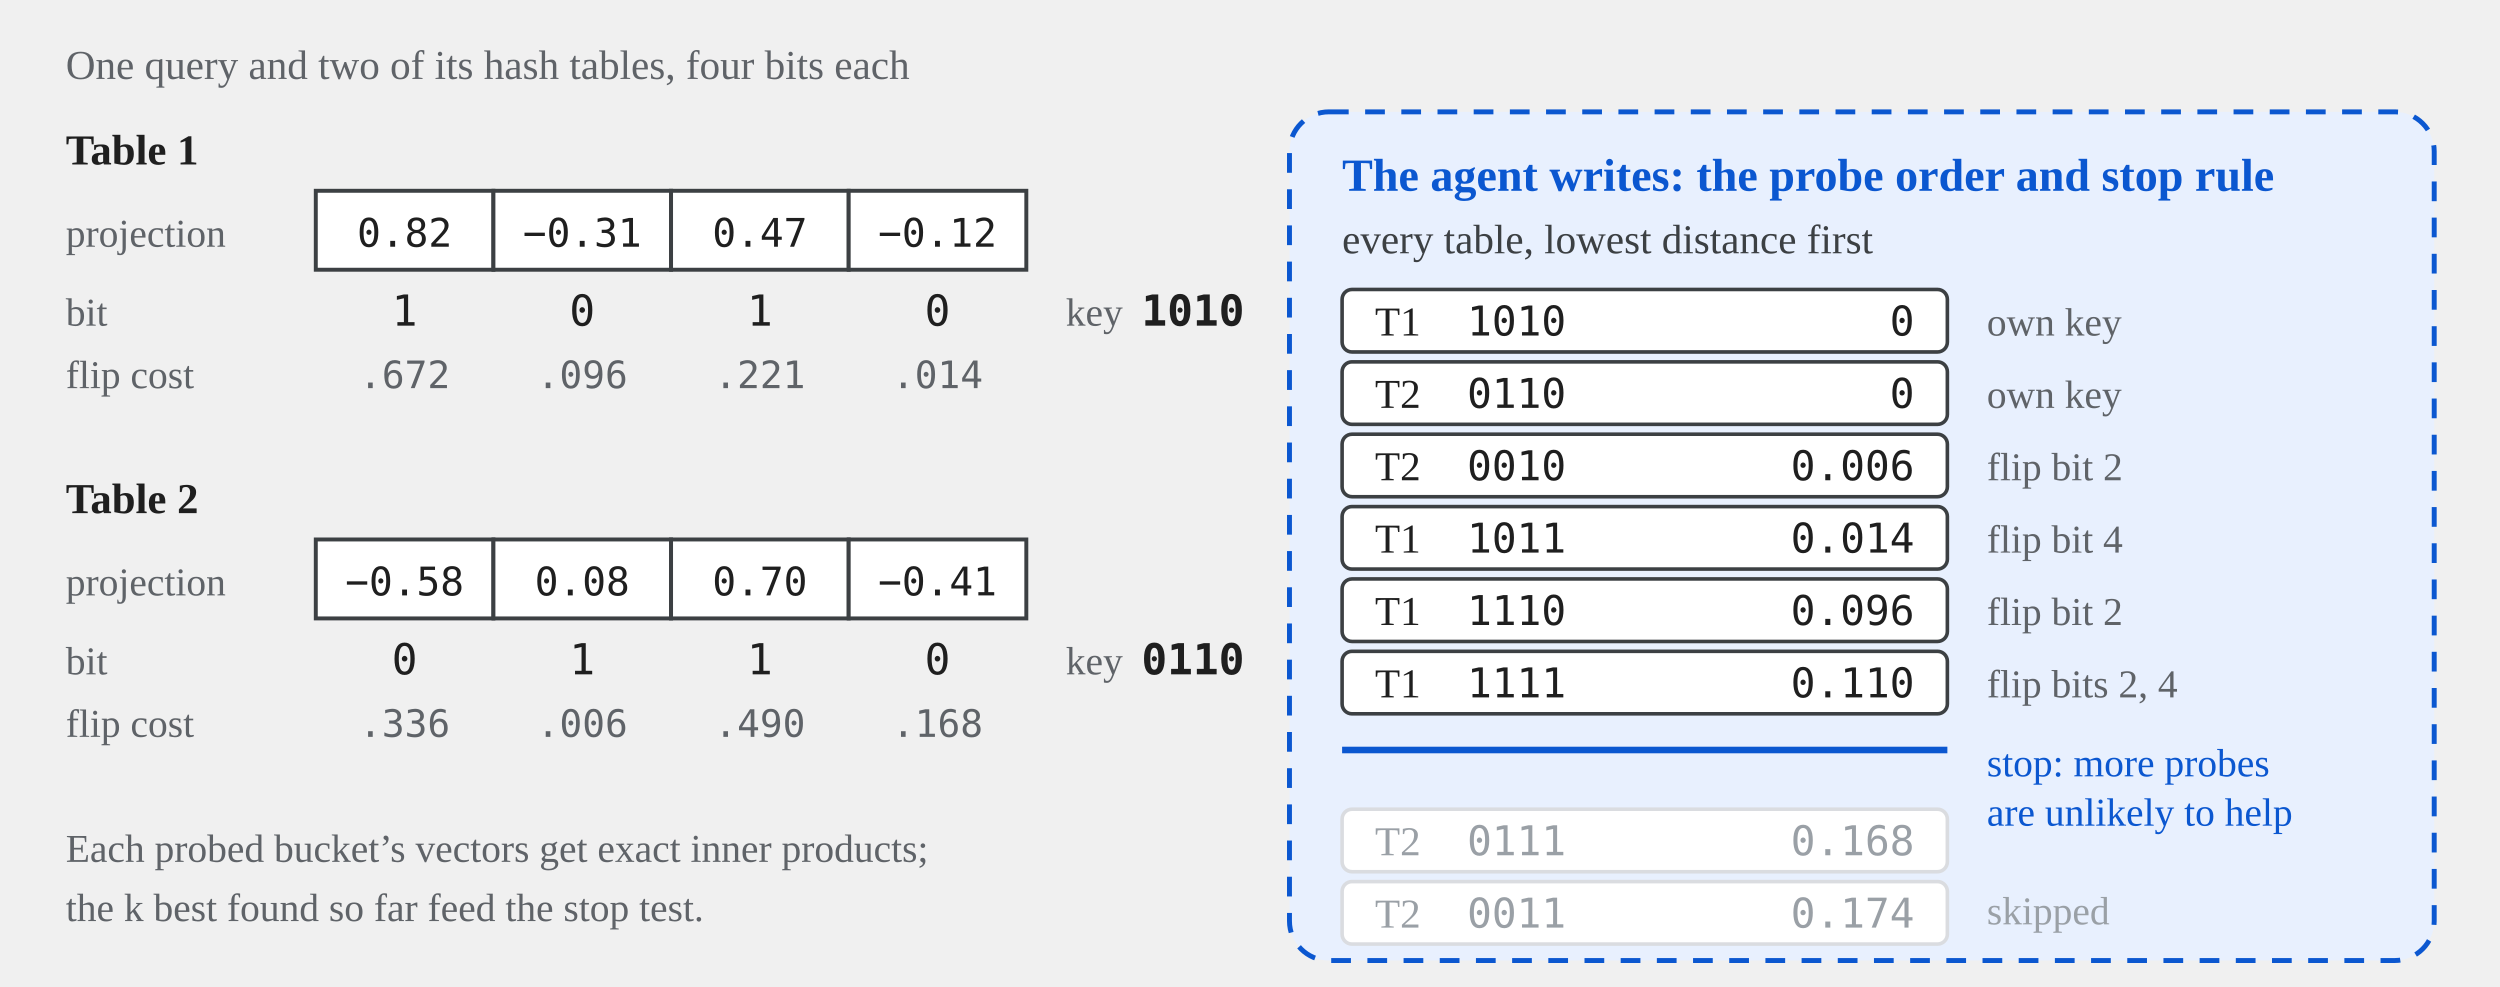
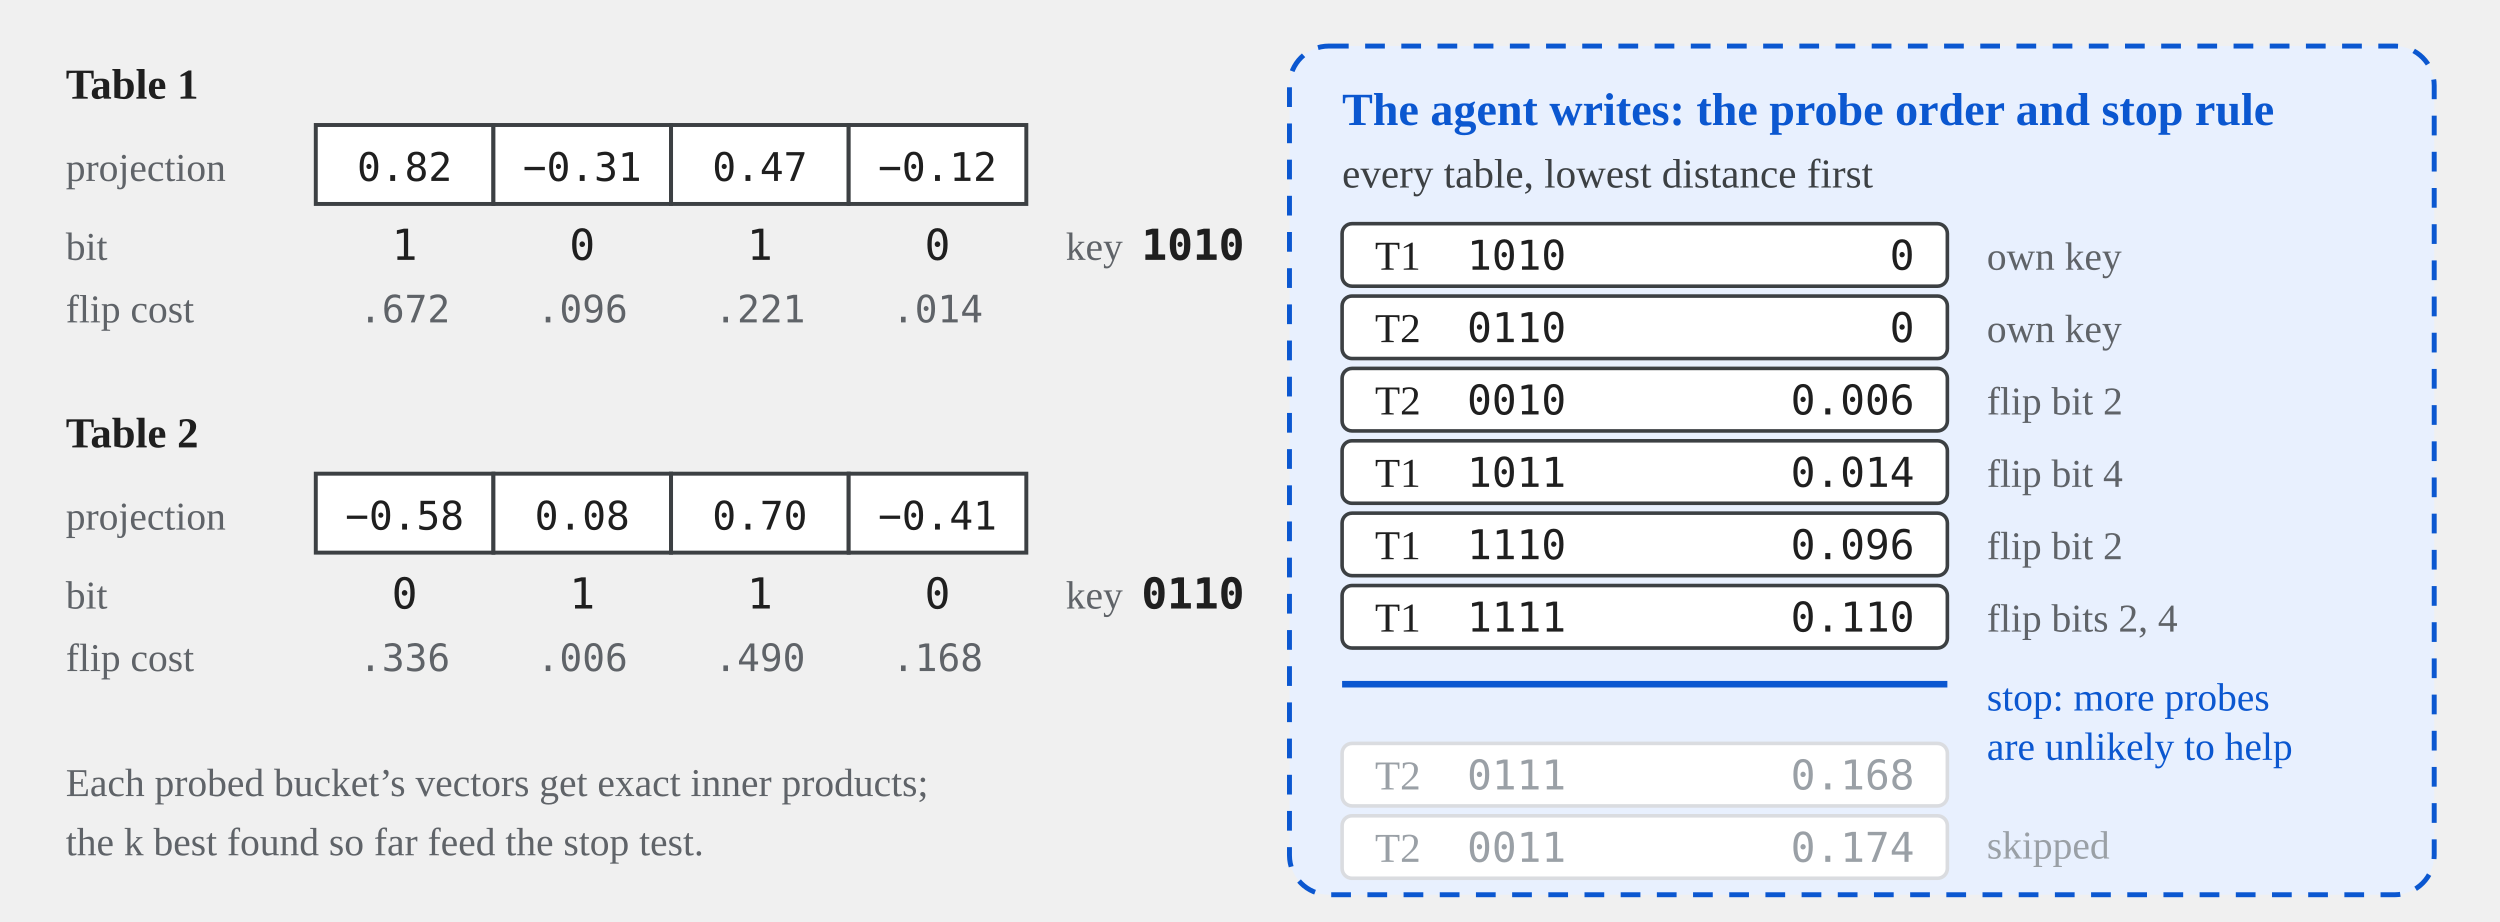
- <svg xmlns="http://www.w3.org/2000/svg" viewBox="0 0 760 300" role="img" aria-label="Two hash tables of one query. Each shows four projection values, the bits they give, and the cost of flipping each bit. The agent writes the global probe order: buckets from both tables sorted by distance, the sum of flipped-bit costs, with a stop point after which buckets are skipped.">
-   <text x="20" y="24" font-size="12.5" fill="#5f6368">One query and two of its hash tables, four bits each</text>
+ <svg xmlns="http://www.w3.org/2000/svg" viewBox="0 20 760 280" role="img" aria-label="Two hash tables of one query. Each shows four projection values, the bits they give, and the cost of flipping each bit. The agent writes the global probe order: buckets from both tables sorted by distance, the sum of flipped-bit costs, with a stop point after which buckets are skipped.">
  <text x="20" y="50" font-size="13" font-weight="600" fill="#1f1f1f">Table 1</text>
  <text x="20" y="75" font-size="12" fill="#5f6368">projection</text>
  <rect x="96" y="58" width="54" height="24" fill="#fff" stroke="#3c4043" stroke-width="1.2" />
  <rect x="150" y="58" width="54" height="24" fill="#fff" stroke="#3c4043" stroke-width="1.2" />
  <rect x="204" y="58" width="54" height="24" fill="#fff" stroke="#3c4043" stroke-width="1.2" />
  <rect x="258" y="58" width="54" height="24" fill="#fff" stroke="#3c4043" stroke-width="1.2" />
  <text x="123" y="75" font-size="12" text-anchor="middle" fill="#1f1f1f" font-family="ui-monospace,Menlo,monospace">0.82</text>
  <text x="177" y="75" font-size="12" text-anchor="middle" fill="#1f1f1f" font-family="ui-monospace,Menlo,monospace">−0.31</text>
  <text x="231" y="75" font-size="12" text-anchor="middle" fill="#1f1f1f" font-family="ui-monospace,Menlo,monospace">0.47</text>
  <text x="285" y="75" font-size="12" text-anchor="middle" fill="#1f1f1f" font-family="ui-monospace,Menlo,monospace">−0.12</text>
  <text x="20" y="99" font-size="12" fill="#5f6368">bit</text>
  <text x="123" y="99" font-size="13" text-anchor="middle" fill="#1f1f1f" font-family="ui-monospace,Menlo,monospace">1</text>
  <text x="177" y="99" font-size="13" text-anchor="middle" fill="#1f1f1f" font-family="ui-monospace,Menlo,monospace">0</text>
  <text x="231" y="99" font-size="13" text-anchor="middle" fill="#1f1f1f" font-family="ui-monospace,Menlo,monospace">1</text>
  <text x="285" y="99" font-size="13" text-anchor="middle" fill="#1f1f1f" font-family="ui-monospace,Menlo,monospace">0</text>
  <text x="324" y="99" font-size="12" fill="#5f6368">key</text>
  <text x="347" y="99" font-size="13" font-weight="600" fill="#1f1f1f" font-family="ui-monospace,Menlo,monospace">1010</text>
  <text x="20" y="118" font-size="12" fill="#5f6368">flip cost</text>
  <text x="123" y="118" font-size="11.5" text-anchor="middle" fill="#5f6368" font-family="ui-monospace,Menlo,monospace">.672</text>
  <text x="177" y="118" font-size="11.5" text-anchor="middle" fill="#5f6368" font-family="ui-monospace,Menlo,monospace">.096</text>
  <text x="231" y="118" font-size="11.5" text-anchor="middle" fill="#5f6368" font-family="ui-monospace,Menlo,monospace">.221</text>
  <text x="285" y="118" font-size="11.5" text-anchor="middle" fill="#5f6368" font-family="ui-monospace,Menlo,monospace">.014</text>
  <text x="20" y="156" font-size="13" font-weight="600" fill="#1f1f1f">Table 2</text>
  <text x="20" y="181" font-size="12" fill="#5f6368">projection</text>
  <rect x="96" y="164" width="54" height="24" fill="#fff" stroke="#3c4043" stroke-width="1.2" />
  <rect x="150" y="164" width="54" height="24" fill="#fff" stroke="#3c4043" stroke-width="1.2" />
  <rect x="204" y="164" width="54" height="24" fill="#fff" stroke="#3c4043" stroke-width="1.2" />
  <rect x="258" y="164" width="54" height="24" fill="#fff" stroke="#3c4043" stroke-width="1.2" />
  <text x="123" y="181" font-size="12" text-anchor="middle" fill="#1f1f1f" font-family="ui-monospace,Menlo,monospace">−0.58</text>
  <text x="177" y="181" font-size="12" text-anchor="middle" fill="#1f1f1f" font-family="ui-monospace,Menlo,monospace">0.08</text>
  <text x="231" y="181" font-size="12" text-anchor="middle" fill="#1f1f1f" font-family="ui-monospace,Menlo,monospace">0.70</text>
  <text x="285" y="181" font-size="12" text-anchor="middle" fill="#1f1f1f" font-family="ui-monospace,Menlo,monospace">−0.41</text>
  <text x="20" y="205" font-size="12" fill="#5f6368">bit</text>
  <text x="123" y="205" font-size="13" text-anchor="middle" fill="#1f1f1f" font-family="ui-monospace,Menlo,monospace">0</text>
  <text x="177" y="205" font-size="13" text-anchor="middle" fill="#1f1f1f" font-family="ui-monospace,Menlo,monospace">1</text>
  <text x="231" y="205" font-size="13" text-anchor="middle" fill="#1f1f1f" font-family="ui-monospace,Menlo,monospace">1</text>
  <text x="285" y="205" font-size="13" text-anchor="middle" fill="#1f1f1f" font-family="ui-monospace,Menlo,monospace">0</text>
  <text x="324" y="205" font-size="12" fill="#5f6368">key</text>
  <text x="347" y="205" font-size="13" font-weight="600" fill="#1f1f1f" font-family="ui-monospace,Menlo,monospace">0110</text>
  <text x="20" y="224" font-size="12" fill="#5f6368">flip cost</text>
  <text x="123" y="224" font-size="11.5" text-anchor="middle" fill="#5f6368" font-family="ui-monospace,Menlo,monospace">.336</text>
  <text x="177" y="224" font-size="11.5" text-anchor="middle" fill="#5f6368" font-family="ui-monospace,Menlo,monospace">.006</text>
  <text x="231" y="224" font-size="11.5" text-anchor="middle" fill="#5f6368" font-family="ui-monospace,Menlo,monospace">.490</text>
  <text x="285" y="224" font-size="11.5" text-anchor="middle" fill="#5f6368" font-family="ui-monospace,Menlo,monospace">.168</text>
  <text x="20" y="262" font-size="12" fill="#5f6368">Each probed bucket’s vectors get exact inner products;</text>
  <text x="20" y="280" font-size="12" fill="#5f6368">the k best found so far feed the stop test.</text>
  <rect x="392" y="34" width="348" height="258" rx="12" fill="#e8f0fe" stroke="#0b57d0" stroke-width="1.5" stroke-dasharray="6 5" />
  <text x="408" y="58" font-size="14" font-weight="600" fill="#0b57d0">The agent writes: the probe order and stop rule</text>
  <text x="408" y="77" font-size="12.5" fill="#3c4043">every table, lowest distance first</text>
  <rect x="408" y="88" width="184" height="19" rx="3" fill="#fff" stroke="#3c4043" stroke-width="1.1" />
  <text x="418" y="102" font-size="12.5" fill="#1f1f1f">T1</text>
  <text x="446" y="102" font-size="12.5" fill="#1f1f1f" font-family="ui-monospace,Menlo,monospace">1010</text>
  <text x="582" y="102" font-size="12.5" text-anchor="end" fill="#1f1f1f" font-family="ui-monospace,Menlo,monospace">0</text>
  <text x="604" y="102" font-size="12" fill="#5f6368">own key</text>
  <rect x="408" y="110" width="184" height="19" rx="3" fill="#fff" stroke="#3c4043" stroke-width="1.1" />
  <text x="418" y="124" font-size="12.5" fill="#1f1f1f">T2</text>
  <text x="446" y="124" font-size="12.5" fill="#1f1f1f" font-family="ui-monospace,Menlo,monospace">0110</text>
  <text x="582" y="124" font-size="12.5" text-anchor="end" fill="#1f1f1f" font-family="ui-monospace,Menlo,monospace">0</text>
  <text x="604" y="124" font-size="12" fill="#5f6368">own key</text>
  <rect x="408" y="132" width="184" height="19" rx="3" fill="#fff" stroke="#3c4043" stroke-width="1.1" />
  <text x="418" y="146" font-size="12.5" fill="#1f1f1f">T2</text>
  <text x="446" y="146" font-size="12.5" fill="#1f1f1f" font-family="ui-monospace,Menlo,monospace">0010</text>
  <text x="582" y="146" font-size="12.5" text-anchor="end" fill="#1f1f1f" font-family="ui-monospace,Menlo,monospace">0.006</text>
  <text x="604" y="146" font-size="12" fill="#5f6368">flip bit 2</text>
  <rect x="408" y="154" width="184" height="19" rx="3" fill="#fff" stroke="#3c4043" stroke-width="1.1" />
  <text x="418" y="168" font-size="12.5" fill="#1f1f1f">T1</text>
  <text x="446" y="168" font-size="12.5" fill="#1f1f1f" font-family="ui-monospace,Menlo,monospace">1011</text>
  <text x="582" y="168" font-size="12.5" text-anchor="end" fill="#1f1f1f" font-family="ui-monospace,Menlo,monospace">0.014</text>
  <text x="604" y="168" font-size="12" fill="#5f6368">flip bit 4</text>
  <rect x="408" y="176" width="184" height="19" rx="3" fill="#fff" stroke="#3c4043" stroke-width="1.1" />
  <text x="418" y="190" font-size="12.5" fill="#1f1f1f">T1</text>
  <text x="446" y="190" font-size="12.5" fill="#1f1f1f" font-family="ui-monospace,Menlo,monospace">1110</text>
  <text x="582" y="190" font-size="12.5" text-anchor="end" fill="#1f1f1f" font-family="ui-monospace,Menlo,monospace">0.096</text>
  <text x="604" y="190" font-size="12" fill="#5f6368">flip bit 2</text>
  <rect x="408" y="198" width="184" height="19" rx="3" fill="#fff" stroke="#3c4043" stroke-width="1.1" />
  <text x="418" y="212" font-size="12.5" fill="#1f1f1f">T1</text>
  <text x="446" y="212" font-size="12.5" fill="#1f1f1f" font-family="ui-monospace,Menlo,monospace">1111</text>
  <text x="582" y="212" font-size="12.5" text-anchor="end" fill="#1f1f1f" font-family="ui-monospace,Menlo,monospace">0.110</text>
  <text x="604" y="212" font-size="12" fill="#5f6368">flip bits 2, 4</text>
  <line x1="408" y1="228" x2="592" y2="228" stroke="#0b57d0" stroke-width="2" />
  <text x="604" y="236" font-size="12" fill="#0b57d0">stop: more probes</text>
  <text x="604" y="251" font-size="12" fill="#0b57d0">are unlikely to help</text>
  <rect x="408" y="246" width="184" height="19" rx="3" fill="#fff" stroke="#dadce0" stroke-width="1.1" />
  <text x="418" y="260" font-size="12.5" fill="#9aa0a6">T2</text>
  <text x="446" y="260" font-size="12.5" fill="#9aa0a6" font-family="ui-monospace,Menlo,monospace">0111</text>
  <text x="582" y="260" font-size="12.5" text-anchor="end" fill="#9aa0a6" font-family="ui-monospace,Menlo,monospace">0.168</text>
  <rect x="408" y="268" width="184" height="19" rx="3" fill="#fff" stroke="#dadce0" stroke-width="1.1" />
  <text x="418" y="282" font-size="12.5" fill="#9aa0a6">T2</text>
  <text x="446" y="282" font-size="12.5" fill="#9aa0a6" font-family="ui-monospace,Menlo,monospace">0011</text>
  <text x="582" y="282" font-size="12.5" text-anchor="end" fill="#9aa0a6" font-family="ui-monospace,Menlo,monospace">0.174</text>
  <text x="604" y="281" font-size="12" fill="#9aa0a6">skipped</text>
</svg>
